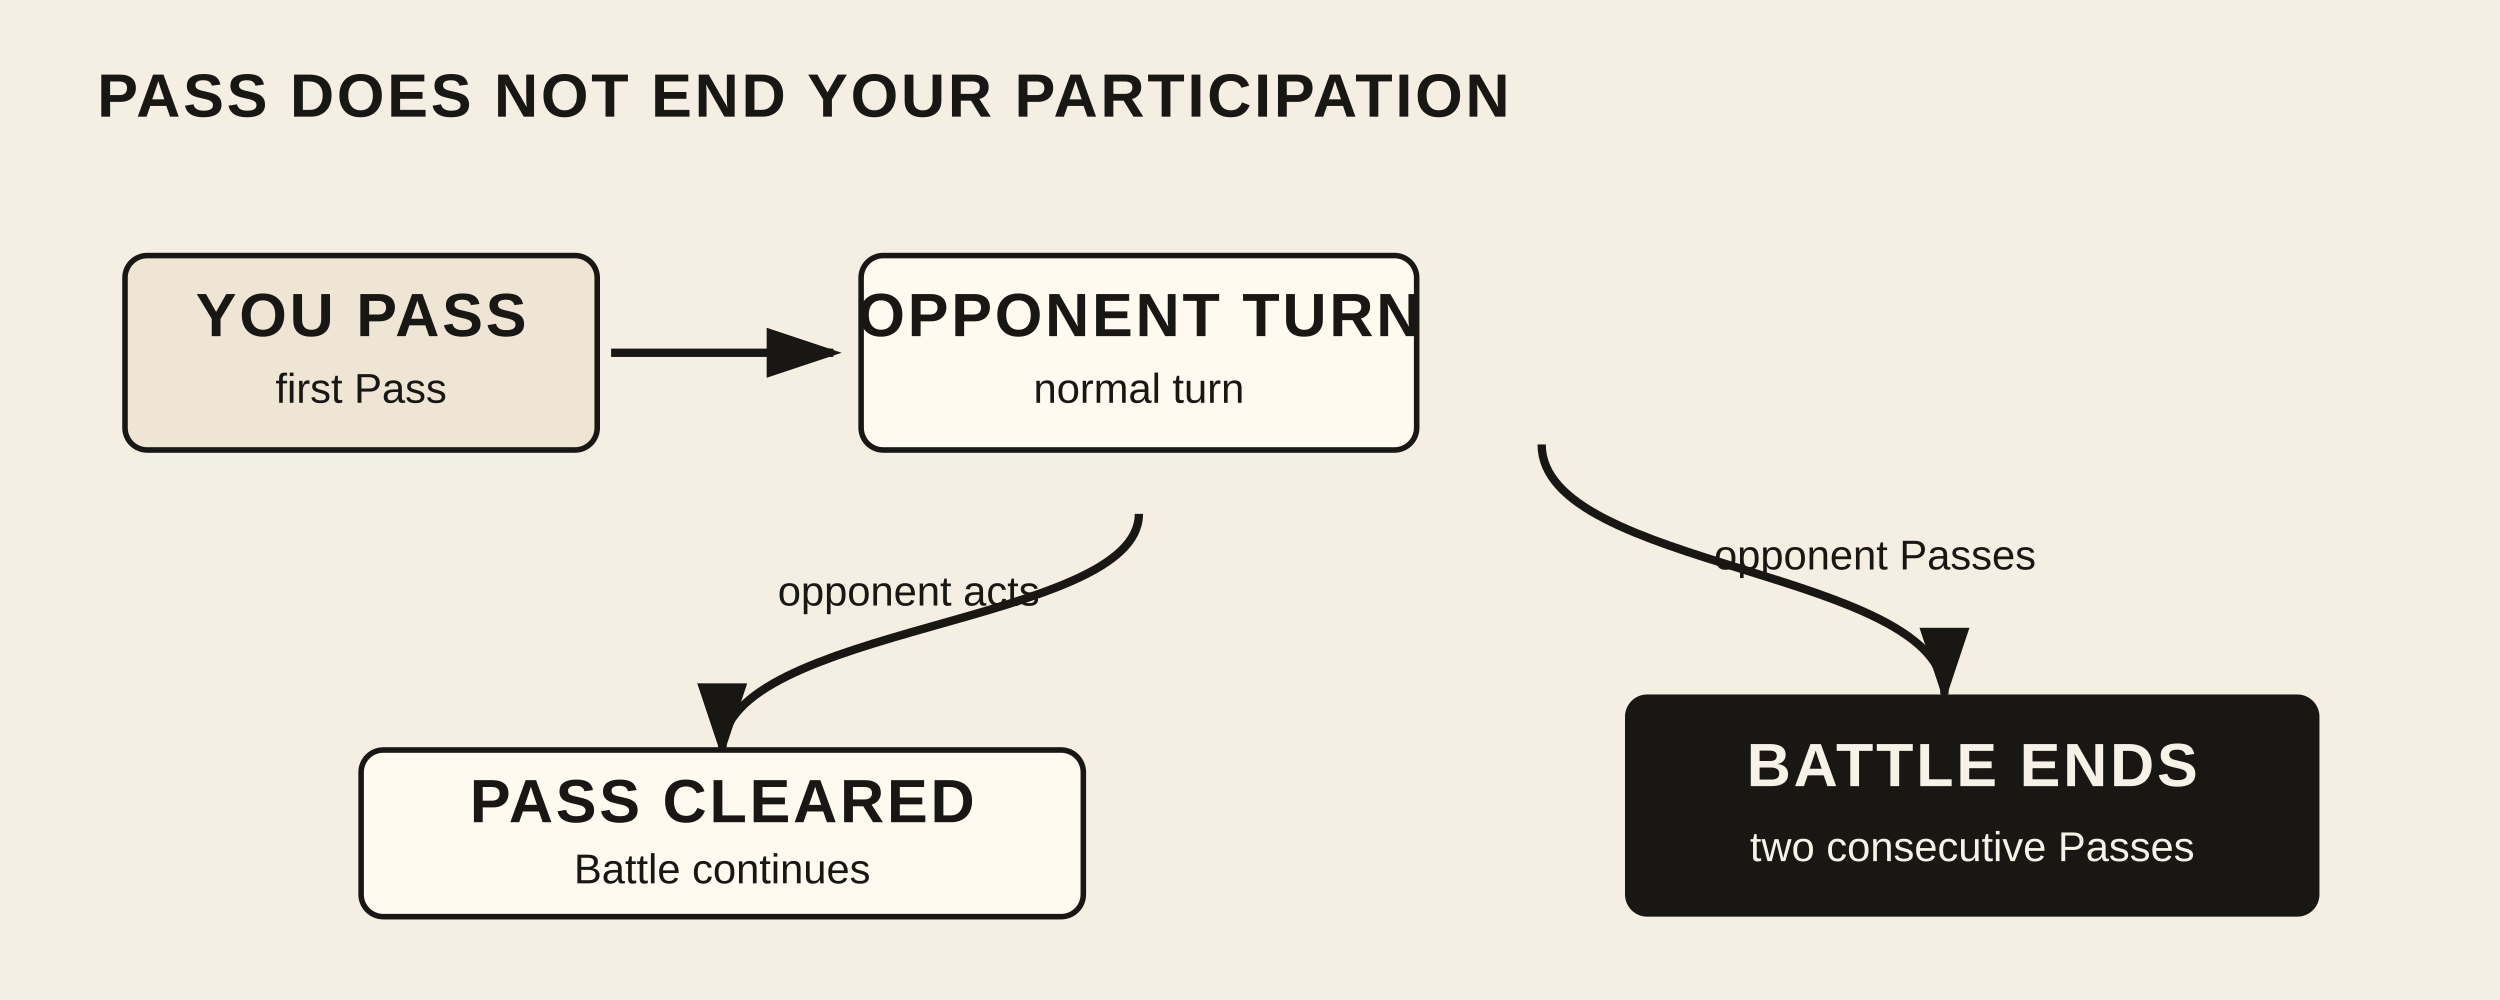
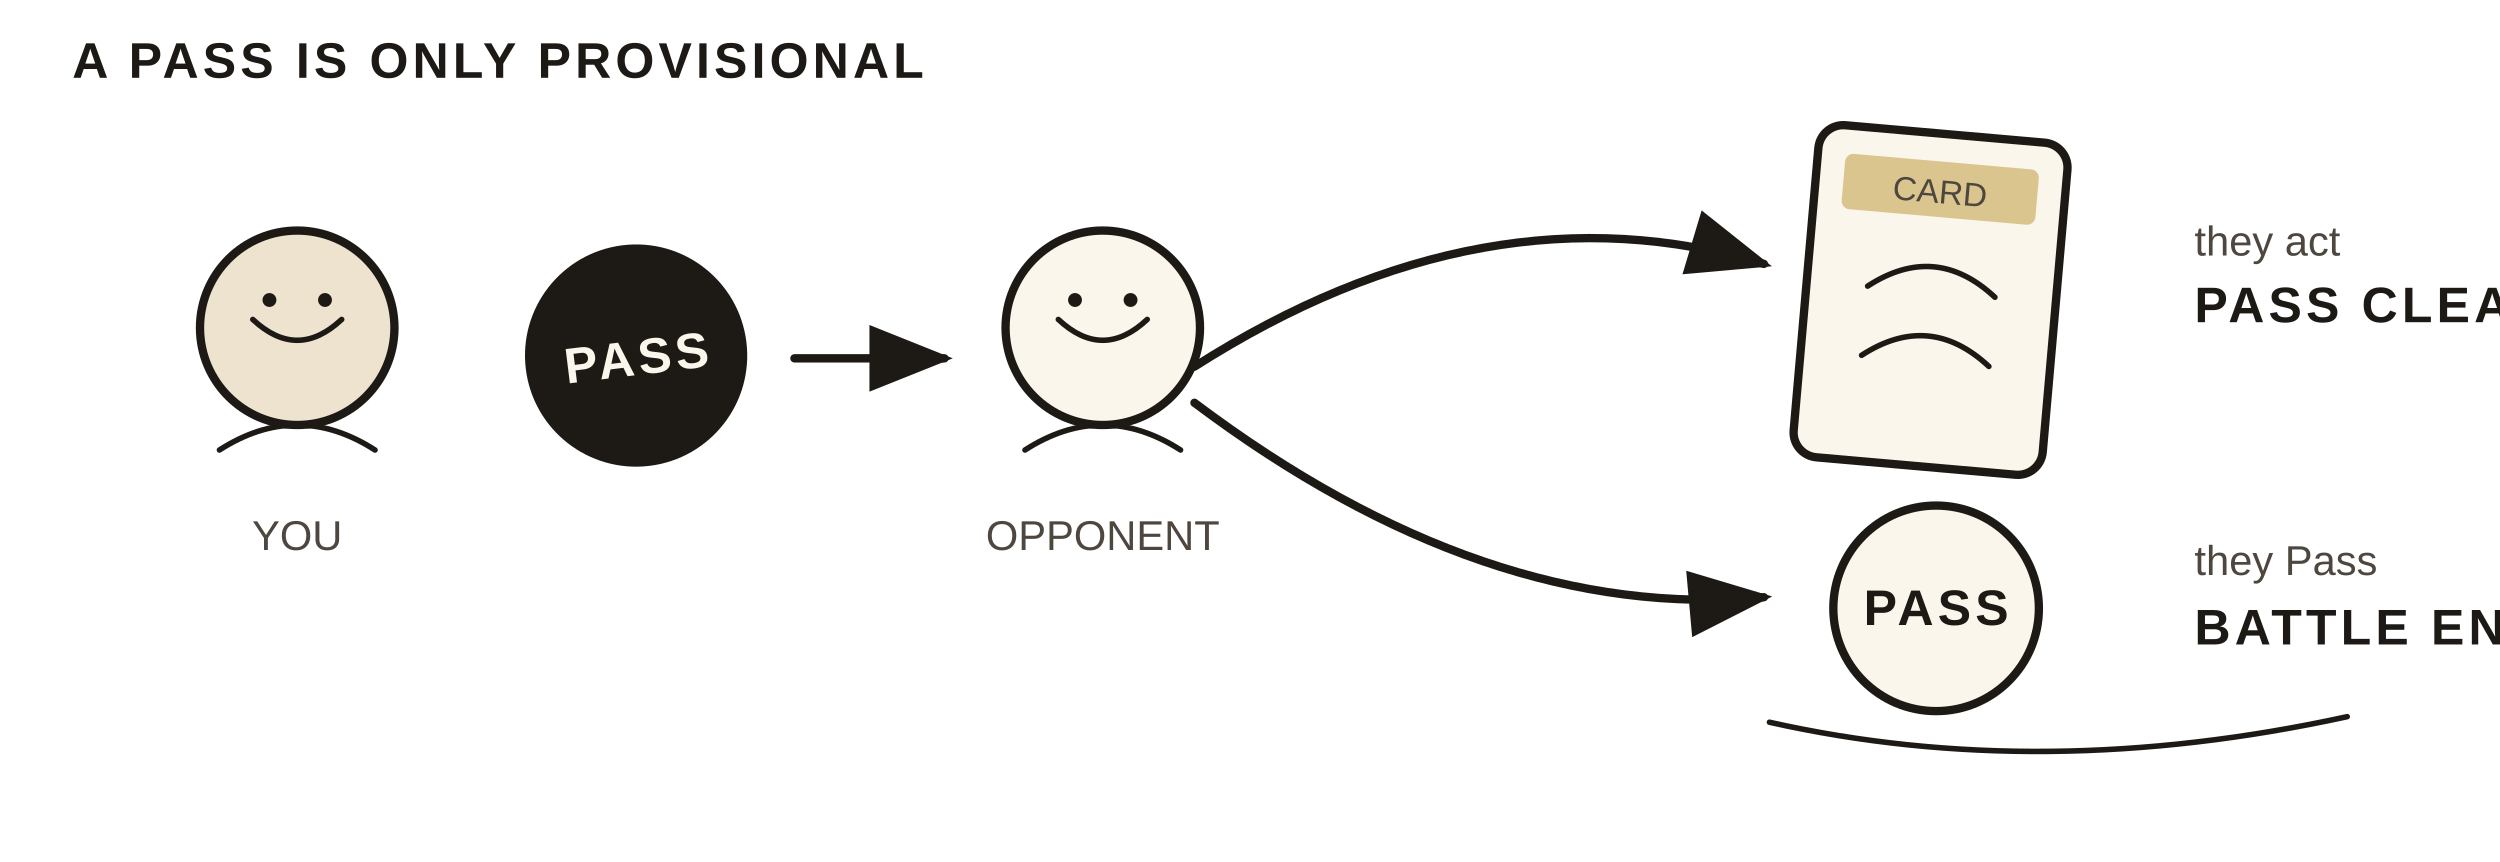
- <svg xmlns="http://www.w3.org/2000/svg" width="900" height="360" viewBox="0 0 900 360">
-   <rect width="900" height="360" fill="#f5efe3" />
+ <svg xmlns="http://www.w3.org/2000/svg" width="900" height="310" viewBox="0 0 900 310">
  <style>
- text{fill:#181714;font-family:Arial,sans-serif} .h{font-size:22px;font-weight:700;letter-spacing:1px}.t{font-size:18px}.s{font-size:15px}.box{fill:#fffaf0;stroke:#181714;stroke-width:2}.soft{fill:#eee5d5;stroke:#181714;stroke-width:2}.dark{fill:#181714}.light{fill:#f7f2e8}.arrow{stroke:#181714;stroke-width:3;fill:none;marker-end:url(#a)} .dash{stroke-dasharray:8 7}
+   .ink{fill:#1d1a16}.paper{fill:#fbf6eb}.wash{fill:#eee3cf}.gold{fill:#dbc58f}
+   .line{stroke:#1d1a16;stroke-width:3;fill:none;stroke-linecap:round;stroke-linejoin:round}
+   .thin{stroke:#1d1a16;stroke-width:2;fill:none;stroke-linecap:round;stroke-linejoin:round}
+   .dash{stroke-dasharray:9 7}
+   .label{font:700 18px Arial,sans-serif;letter-spacing:1.5px;fill:#1d1a16}
+   .small{font:15px Arial,sans-serif;fill:#4d473f}
+   .tiny{font:12px Arial,sans-serif;fill:#4d473f}
+   .title{font:700 18px Georgia,serif;fill:#1d1a16}
+   .light{fill:#fbf6eb}
</style>
  <defs>
-     <marker id="a" markerWidth="10" markerHeight="10" refX="8" refY="3" orient="auto">
-       <path d="M0,0 L0,6 L9,3 z" fill="#181714" />
+     <marker id="arrow" markerWidth="12" markerHeight="12" refX="9" refY="4" orient="auto">
+       <path d="M0 0 L0 8 L10 4 Z" fill="#1d1a16" />
    </marker>
  </defs>
-   <text x="35" y="42" class="h">PASS DOES NOT END YOUR PARTICIPATION</text>
-   <g transform="translate(45 92)">
-     <rect class="soft" x="0" y="0" width="170" height="70" rx="8" />
-     <text x="85" y="29" class="h" text-anchor="middle">YOU PASS</text>
-     <text x="85" y="53" class="s" text-anchor="middle">first Pass</text>
-     <path class="arrow" d="M175 35 H255" />
-     <rect class="box" x="265" y="0" width="200" height="70" rx="8" />
-     <text x="365" y="29" class="h" text-anchor="middle">OPPONENT TURN</text>
-     <text x="365" y="53" class="s" text-anchor="middle">normal turn</text>
+   <text x="26" y="28" class="label">A PASS IS ONLY PROVISIONAL</text>
+   <g transform="translate(55 70)">
+     <circle cx="52" cy="48" r="35" class="wash" stroke="#1d1a16" stroke-width="3" />
+     <path class="thin" d="M36 45 Q52 60 68 45" />
+     <circle cx="42" cy="38" r="2.5" class="ink" />
+     <circle cx="62" cy="38" r="2.5" class="ink" />
+     <path class="thin" d="M24 92 Q52 74 80 92" />
+     <text x="52" y="128" text-anchor="middle" class="small">YOU</text>
  </g>
-   <path class="arrow" d="M410 185 C410 225 260 225 260 270" />
-   <text x="280" y="218" class="s">opponent acts</text>
-   <rect class="box" x="130" y="270" width="260" height="60" rx="8" />
-   <text x="260" y="296" class="h" text-anchor="middle">PASS CLEARED</text>
-   <text x="260" y="318" class="s" text-anchor="middle">Battle continues</text>
-   <path class="arrow" d="M555 160 C555 205 700 205 700 250" />
-   <text x="675" y="205" class="s" text-anchor="middle">opponent Passes</text>
-   <rect class="dark" x="585" y="250" width="250" height="80" rx="8" />
-   <text x="710" y="283" class="h light" text-anchor="middle">BATTLE ENDS</text>
-   <text x="710" y="310" class="s light" text-anchor="middle">two consecutive Passes</text>
+   <g transform="translate(345 70)">
+     <circle cx="52" cy="48" r="35" class="paper" stroke="#1d1a16" stroke-width="3" />
+     <path class="thin" d="M36 45 Q52 60 68 45" />
+     <circle cx="42" cy="38" r="2.5" class="ink" />
+     <circle cx="62" cy="38" r="2.5" class="ink" />
+     <path class="thin" d="M24 92 Q52 74 80 92" />
+     <text x="52" y="128" text-anchor="middle" class="small">OPPONENT</text>
+   </g>
+   <g transform="translate(185 84) rotate(-7 44 44)">
+     <circle cx="44" cy="44" r="40" class="ink" />
+     <text x="44" y="51" text-anchor="middle" class="label light">PASS</text>
+   </g>
+   <path class="line" d="M286 129 H340" marker-end="url(#arrow)" />
+   <path class="line" d="M430 132 Q535 65 635 95" marker-end="url(#arrow)" />
+   <path class="line" d="M430 145 Q535 224 635 215" marker-end="url(#arrow)" />
+   <g transform="translate(650 48) rotate(5 45 60)">
+     <rect width="90" height="120" rx="9" class="paper" stroke="#1d1a16" stroke-width="3" />
+     <rect x="10" y="10" width="70" height="20" rx="3" class="gold" />
+     <text x="45" y="25" text-anchor="middle" class="tiny">CARD</text>
+     <path class="thin" d="M22 57 Q45 39 68 57 M22 82 Q45 64 68 82" />
+   </g>
+   <text x="790" y="92" class="small">they act</text>
+   <text x="790" y="116" class="label">PASS CLEARS</text>
+   <g transform="translate(655 177)">
+     <circle cx="42" cy="42" r="37" class="paper" stroke="#1d1a16" stroke-width="3" />
+     <text x="42" y="48" text-anchor="middle" class="label">PASS</text>
+   </g>
+   <text x="790" y="207" class="small">they Pass</text>
+   <text x="790" y="232" class="label">BATTLE ENDS</text>
+   <path class="thin" d="M637 260 Q735 282 845 258" />
</svg>
